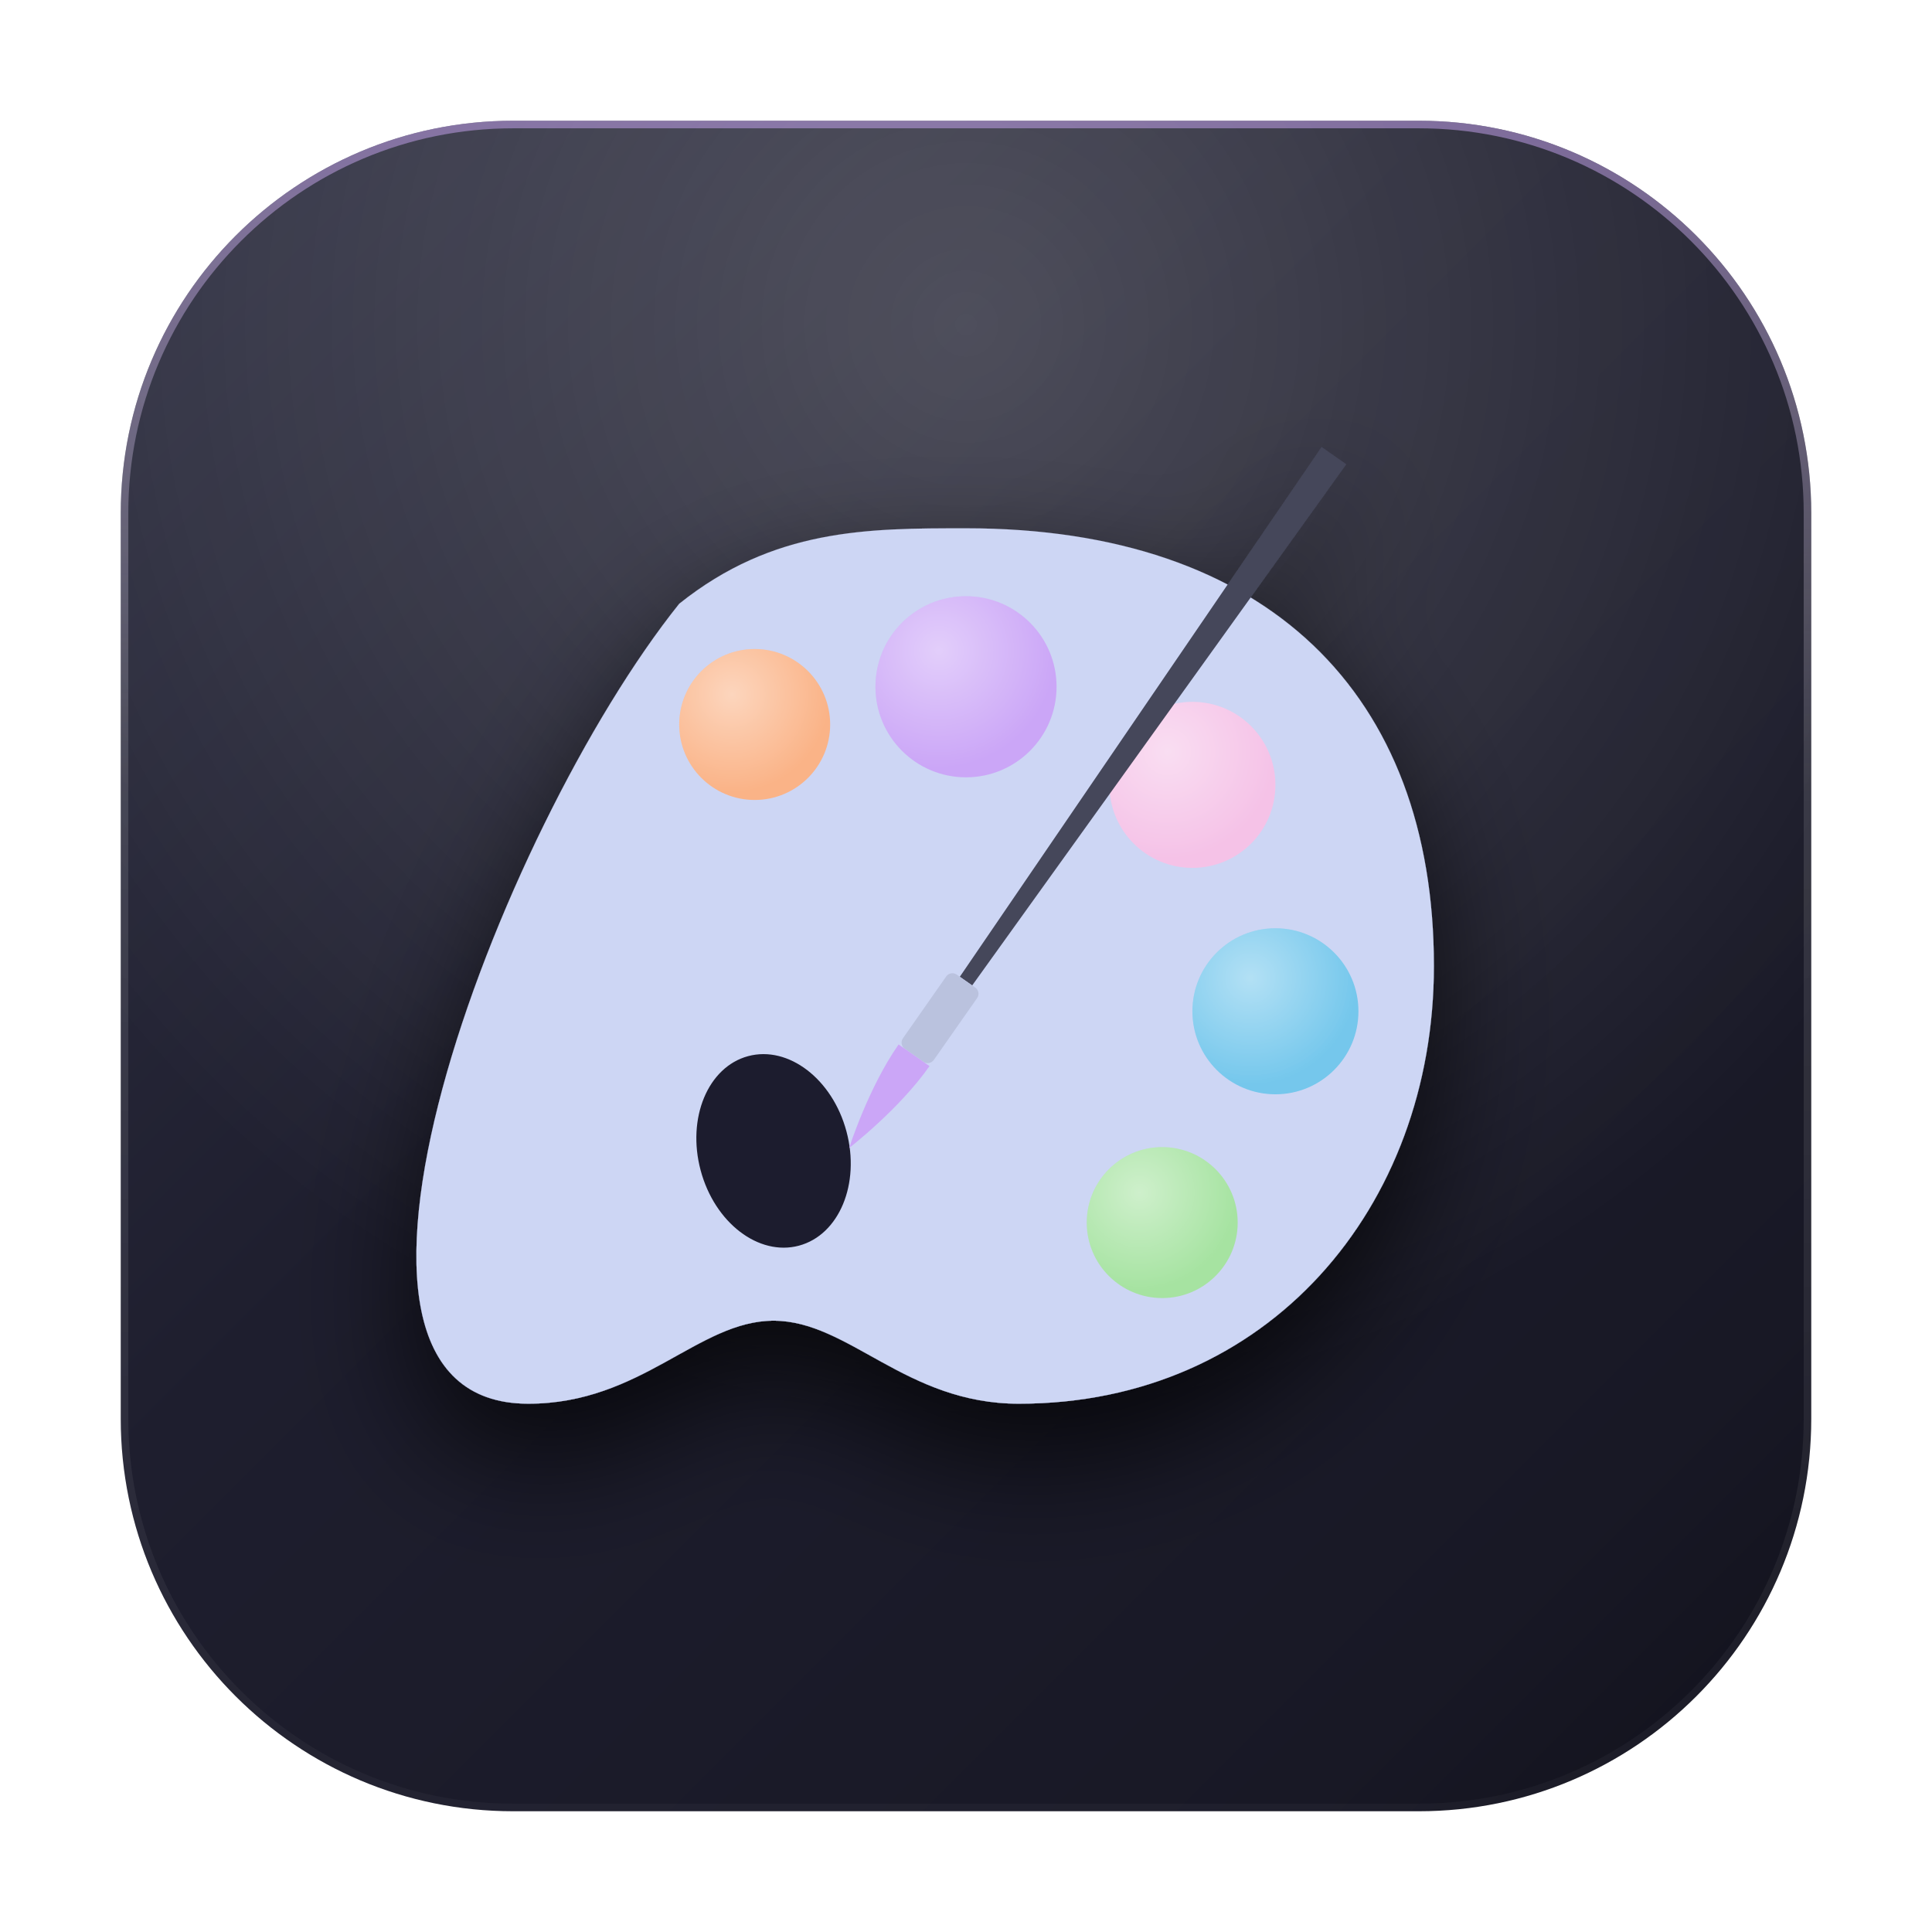
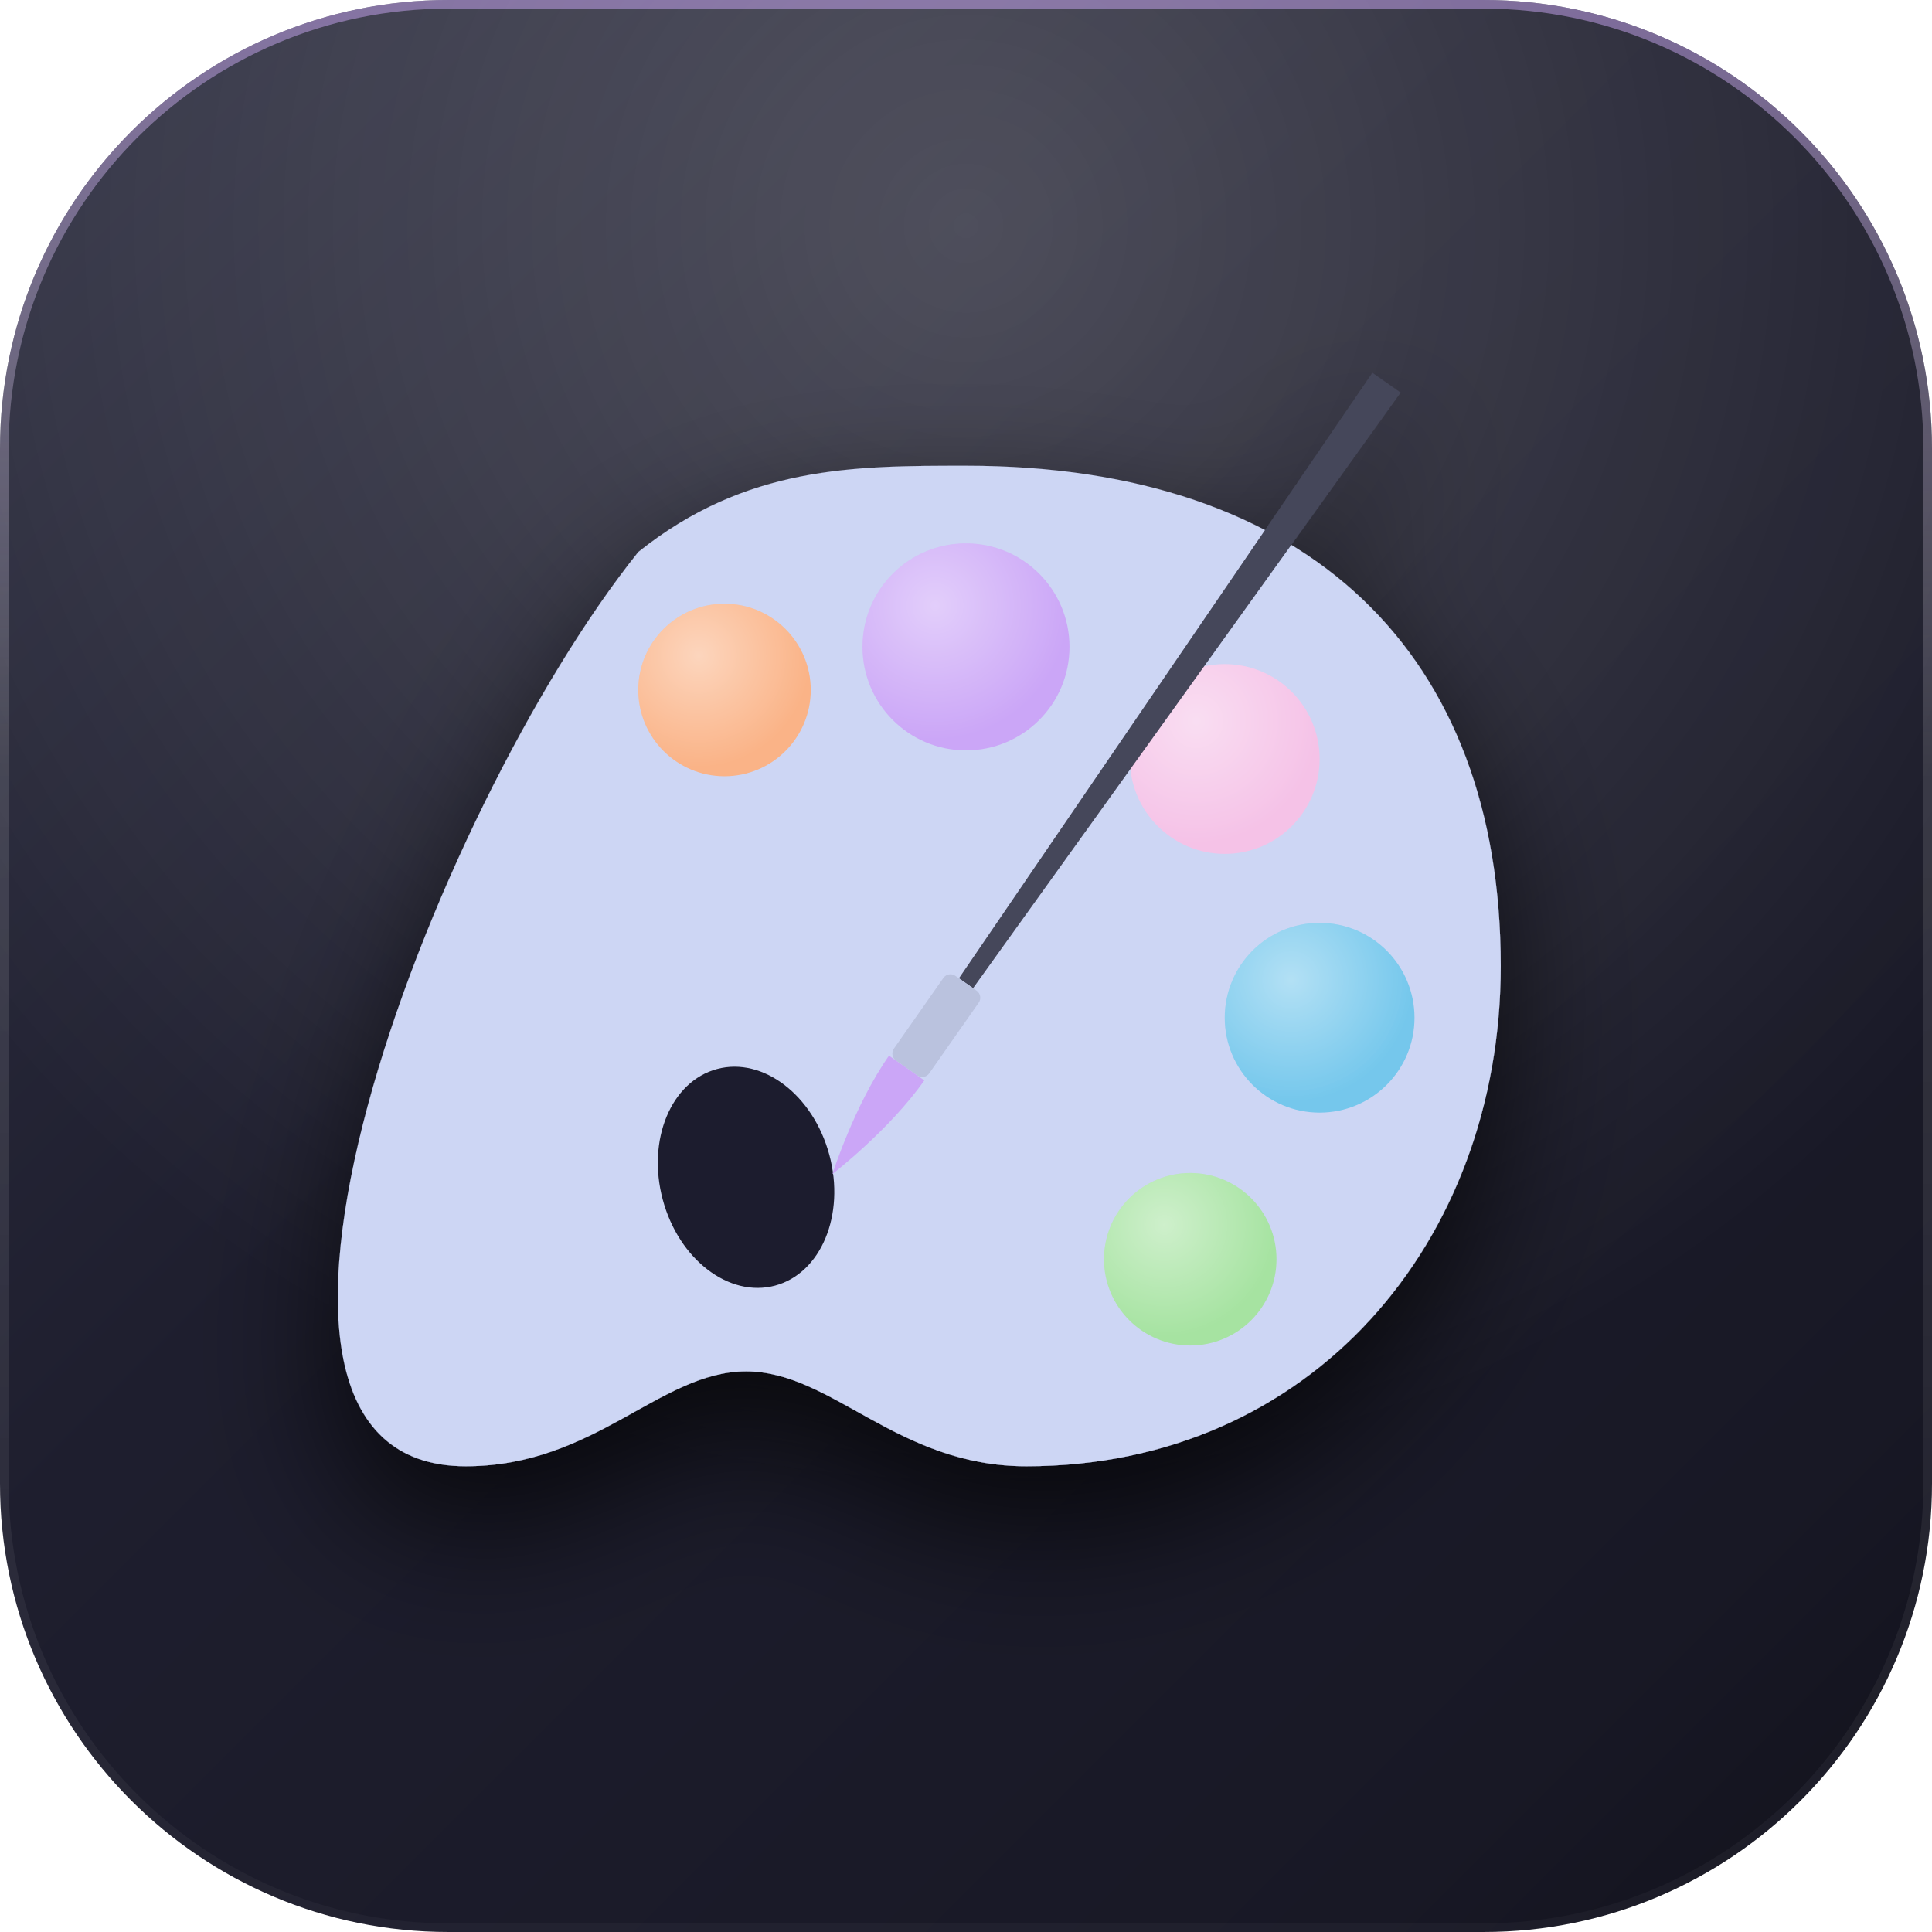
- <svg xmlns="http://www.w3.org/2000/svg" width="512" height="512" viewBox="0 0 512 512">
+ <svg xmlns="http://www.w3.org/2000/svg" width="512" height="512" viewBox="32 32 448 448">
  <defs>
    <linearGradient id="bg" x1="0%" y1="0%" x2="100%" y2="100%">
      <stop offset="0%" stop-color="#313244" />
      <stop offset="40%" stop-color="#1E1E2E" />
      <stop offset="85%" stop-color="#181825" />
      <stop offset="100%" stop-color="#11111B" />
    </linearGradient>
    <radialGradient id="topSheen" cx="50%" cy="12%" r="65%">
      <stop offset="0%" stop-color="#FFFFFF" stop-opacity="0.2" />
      <stop offset="100%" stop-color="#FFFFFF" stop-opacity="0" />
    </radialGradient>
    <linearGradient id="specularRim" x1="0%" y1="0%" x2="0%" y2="100%">
      <stop offset="0%" stop-color="#CBA6F7" stop-opacity="0.5" />
      <stop offset="40%" stop-color="#FFFFFF" stop-opacity="0.12" />
      <stop offset="100%" stop-color="#FFFFFF" stop-opacity="0.03" />
    </linearGradient>
    <filter id="shadow" x="-20%" y="-20%" width="140%" height="140%">
      <feDropShadow dx="0" dy="14" stdDeviation="16" flood-color="#000000" flood-opacity="0.75" />
    </filter>
    <radialGradient id="paintHighlight" cx="35%" cy="30%" r="65%">
      <stop offset="0%" stop-color="#FFFFFF" stop-opacity="0.45" />
      <stop offset="100%" stop-color="#FFFFFF" stop-opacity="0" />
    </radialGradient>
  </defs>
  <rect x="32" y="32" width="448" height="448" rx="104" fill="url(#bg)" />
  <rect x="32" y="32" width="448" height="448" rx="104" fill="url(#topSheen)" />
  <rect x="33" y="33" width="446" height="446" rx="103" fill="none" stroke="url(#specularRim)" stroke-width="2" />
  <g filter="url(#shadow)">
    <path d="M 256, 140              C 336, 140 380, 184 380, 256              C 380, 320 336, 372 270, 372              C 240, 372 225, 350 205, 350              C 185, 350 170, 372 140, 372              C 74, 372 132, 220 180, 160              C 205, 140 230, 140 256, 140 Z" fill="#CDD6F4" />
    <ellipse cx="205" cy="305" rx="20" ry="26" fill="#1E1E2E" transform="rotate(-15 205 305)" />
    <circle cx="256" cy="182" r="24" fill="#CBA6F7" />
    <circle cx="256" cy="182" r="24" fill="url(#paintHighlight)" />
    <circle cx="316" cy="208" r="22" fill="#F5C2E7" />
    <circle cx="316" cy="208" r="22" fill="url(#paintHighlight)" />
    <circle cx="338" cy="268" r="22" fill="#74C7EC" />
    <circle cx="338" cy="268" r="22" fill="url(#paintHighlight)" />
    <circle cx="308" cy="324" r="20" fill="#A6E3A1" />
    <circle cx="308" cy="324" r="20" fill="url(#paintHighlight)" />
    <circle cx="200" cy="192" r="20" fill="#FAB387" />
    <circle cx="200" cy="192" r="20" fill="url(#paintHighlight)" />
    <g transform="translate(256, 260) rotate(35) translate(-256, -260)">
      <polygon points="252,90 260,90 258,260 254,260" fill="#45475A" />
      <rect x="251" y="260" width="10" height="24" rx="2" fill="#BAC2DE" />
      <path d="M 251, 284 C 251, 298 256, 314 256, 314 C 256, 314 261, 298 261, 284 Z" fill="#CBA6F7" />
    </g>
  </g>
</svg>
